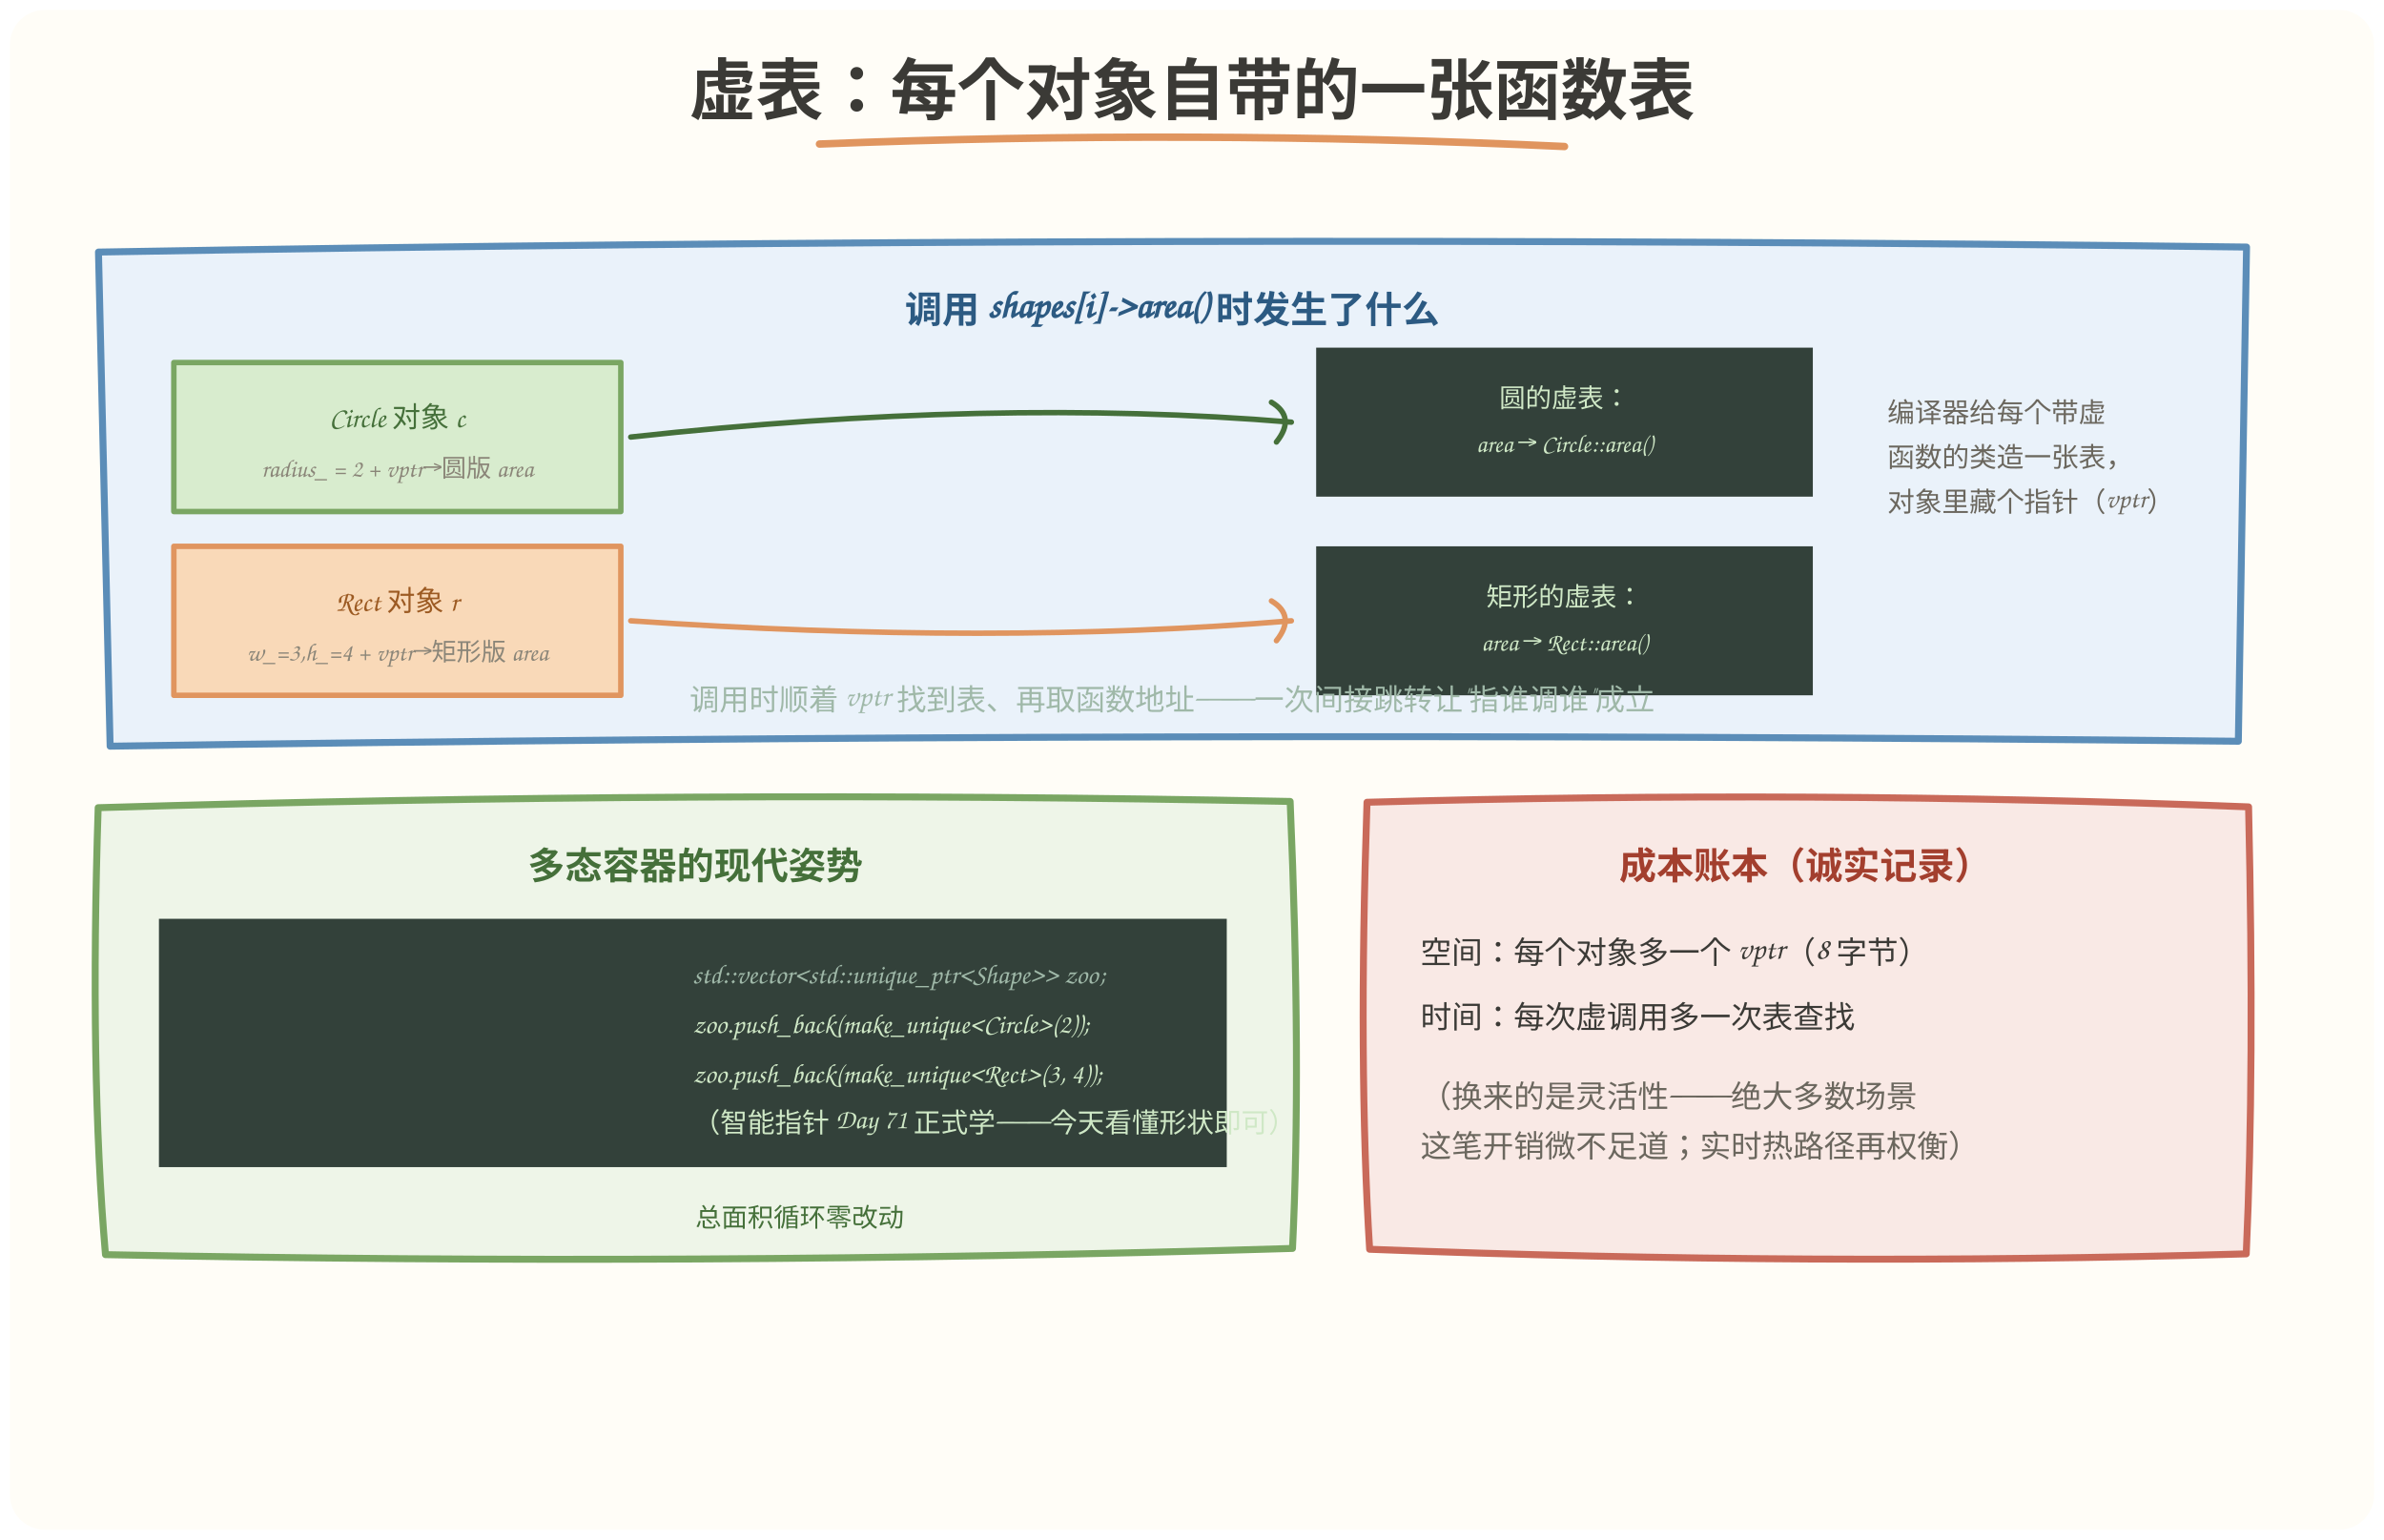
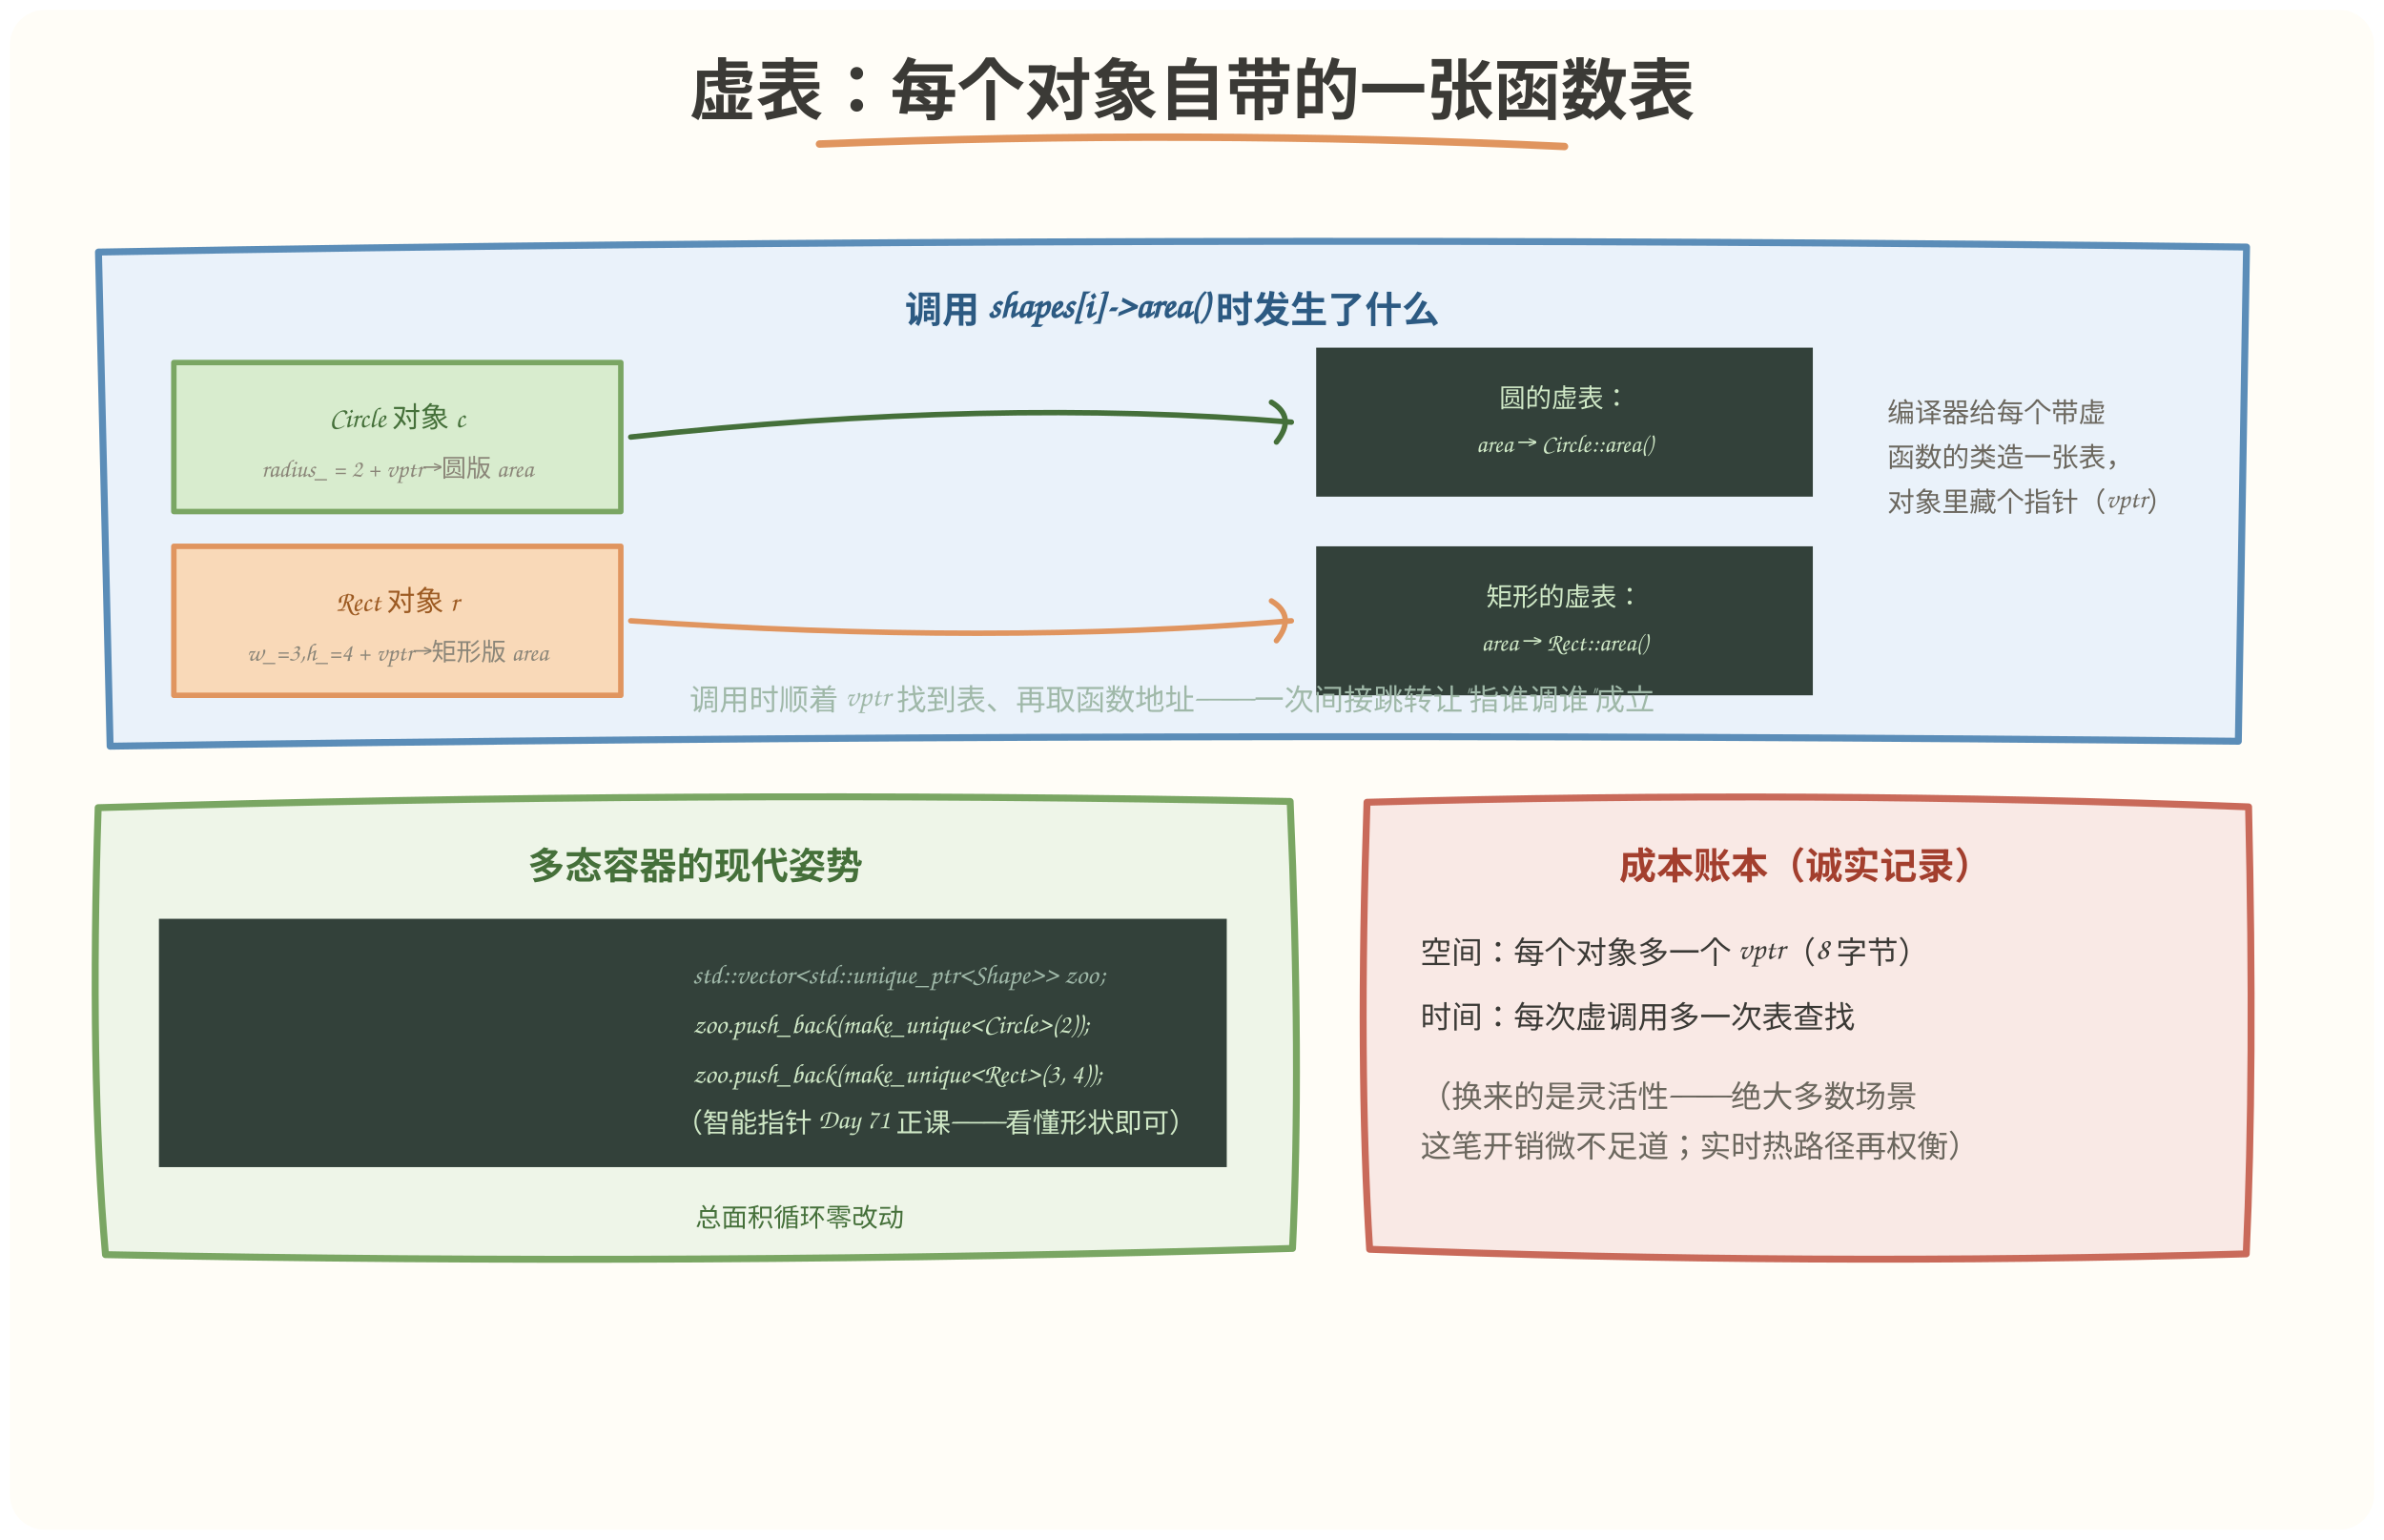
<svg xmlns="http://www.w3.org/2000/svg" viewBox="0 0 960 620" font-family="'Kaiti SC','KaiTi','Comic Sans MS',cursive">
  <rect x="4" y="4" width="952" height="612" rx="14" fill="#fffdf7" />
  <g stroke-linecap="round" stroke-linejoin="round">
    <text x="480" y="46" text-anchor="middle" font-size="27" font-weight="bold" fill="#3b3a36">虚表：每个对象自带的一张函数表</text>
    <path d="M 330,58 Q 480,52 630,59" fill="none" stroke="#e0955f" stroke-width="3" />
    <path d="M 40,100 Q 470,94 905,101 L 901,300 Q 470,294 44,299 Z" fill="#eaf2fa" stroke="#5b8db8" stroke-width="2.8" transform="rotate(-0.2 472 200)" />
    <text x="472" y="130" text-anchor="middle" font-size="15" font-weight="bold" fill="#2c5a82">调用 shapes[i]-&gt;area() 时发生了什么</text>
    <rect x="70" y="146" width="180" height="60" fill="#d8ecce" stroke="#7aa663" stroke-width="2.2" />
    <text x="160" y="172" text-anchor="middle" font-size="11.5" fill="#45703a">Circle 对象 c</text>
    <text x="160" y="192" text-anchor="middle" font-size="10" fill="#8a8578">radius_ = 2 + vptr→圆版 area</text>
    <rect x="70" y="220" width="180" height="60" fill="#f9d9b8" stroke="#e0955f" stroke-width="2.2" />
    <text x="160" y="246" text-anchor="middle" font-size="11.5" fill="#9c5a22">Rect 对象 r</text>
    <text x="160" y="266" text-anchor="middle" font-size="10" fill="#8a8578">w_=3,h_=4 + vptr→矩形版 area</text>
    <path d="M 254,176 Q 400,160 520,170" fill="none" stroke="#45703a" stroke-width="2.2" />
    <path d="M 512,162 Q 522,168 514,178" fill="none" stroke="#45703a" stroke-width="2.2" />
    <path d="M 254,250 Q 400,260 520,250" fill="none" stroke="#e0955f" stroke-width="2.2" />
    <path d="M 512,242 Q 522,248 514,258" fill="none" stroke="#e0955f" stroke-width="2.2" />
    <rect x="530" y="140" width="200" height="60" fill="#33413a" />
    <text x="630" y="164" text-anchor="middle" font-size="10.5" fill="#cfe8c6">圆的虚表：</text>
    <text x="630" y="182" text-anchor="middle" font-size="10" fill="#cfe8c6">area → Circle::area()</text>
    <rect x="530" y="220" width="200" height="60" fill="#33413a" />
    <text x="630" y="244" text-anchor="middle" font-size="10.5" fill="#cfe8c6">矩形的虚表：</text>
    <text x="630" y="262" text-anchor="middle" font-size="10" fill="#cfe8c6">area → Rect::area()</text>
    <text x="760" y="170" font-size="11" fill="#6b675e">编译器给每个带虚</text>
    <text x="760" y="188" font-size="11" fill="#6b675e">函数的类造一张表，</text>
    <text x="760" y="206" font-size="11" fill="#6b675e">对象里藏个指针（vptr）</text>
    <text x="472" y="286" text-anchor="middle" font-size="12" fill="#9fb8a8">调用时顺着 vptr 找到表、再取函数地址——一次间接跳转让"指谁调谁"成立</text>
    <path d="M 40,324 Q 280,318 520,324 Q 524,430 520,504 Q 280,510 42,504 Q 36,430 40,324 Z" fill="#eef5e8" stroke="#7aa663" stroke-width="2.8" transform="rotate(-0.3 280 414)" />
    <text x="280" y="354" text-anchor="middle" font-size="15" font-weight="bold" fill="#45703a">多态容器的现代姿势</text>
    <rect x="64" y="370" width="430" height="100" fill="#33413a" />
    <text x="279" y="396" font-size="11" fill="#9fb8a8">std::vector&lt;std::unique_ptr&lt;Shape&gt;&gt; zoo;</text>
    <text x="279" y="416" font-size="11" fill="#cfe8c6">zoo.push_back(make_unique&lt;Circle&gt;(2));</text>
    <text x="279" y="436" font-size="11" fill="#cfe8c6">zoo.push_back(make_unique&lt;Rect&gt;(3, 4));</text>
-     <text x="279" y="456" font-size="11" fill="#cfe8c6">（智能指针 Day 71 正式学——今天看懂形状即可）</text>
+     <text x="272" y="456" font-size="11" fill="#cfe8c6">（智能指针 Day 71 正课——看懂形状即可）</text>
    <text x="280" y="494" font-size="10.5" fill="#45703a">总面积循环零改动</text>
    <text x="572" y="494" font-size="10.5" fill="#8a8578">（Day 73 回来对账）</text>
    <path d="M 550,324 Q 730,318 905,324 Q 908,430 905,504 Q 730,510 552,504 Q 547,430 550,324 Z" fill="#f9e9e5" stroke="#c96a5a" stroke-width="2.8" transform="rotate(0.3 727 414)" />
    <text x="727" y="354" text-anchor="middle" font-size="15" font-weight="bold" fill="#a33f2e">成本账本（诚实记录）</text>
    <text x="572" y="388" font-size="12.5" fill="#3b3a36">空间：每个对象多一个 vptr（8 字节）</text>
    <text x="572" y="414" font-size="12.5" fill="#3b3a36">时间：每次虚调用多一次表查找</text>
    <text x="572" y="446" font-size="12.5" fill="#6b675e">（换来的是灵活性——绝大多数场景</text>
    <text x="572" y="466" font-size="12.5" fill="#6b675e">这笔开销微不足道；实时热路径再权衡）</text>
  </g>
</svg>
